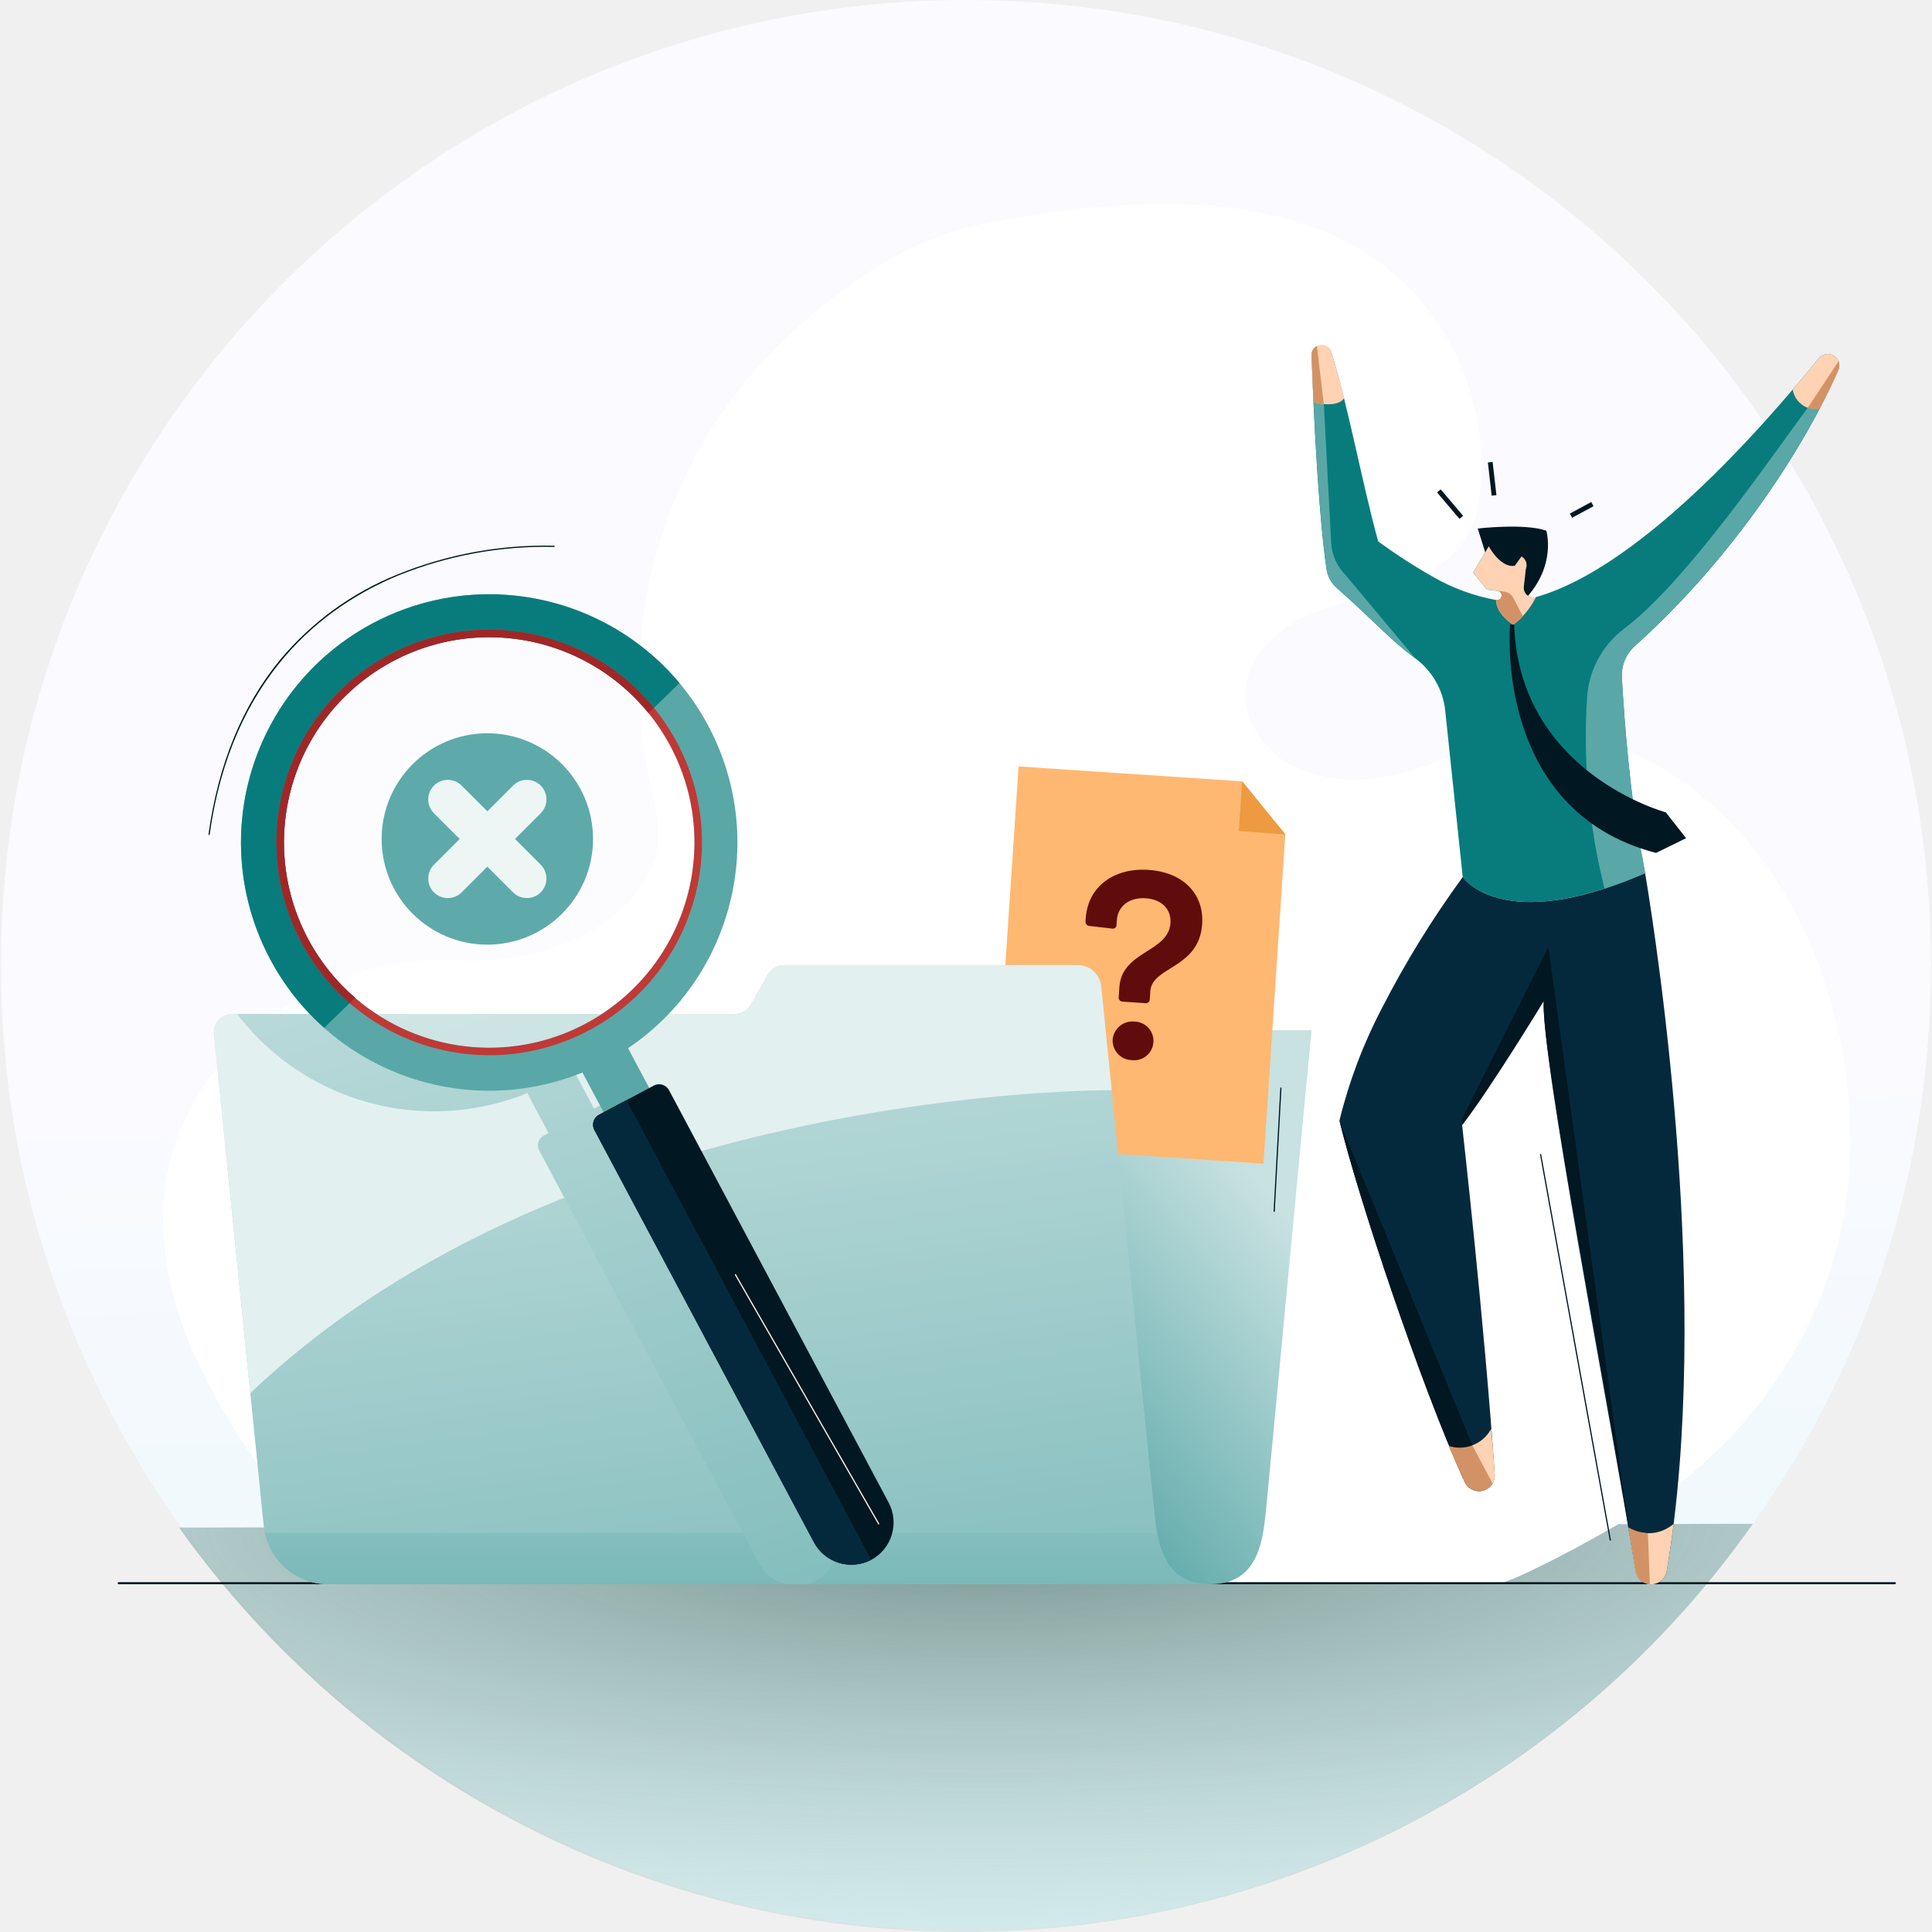
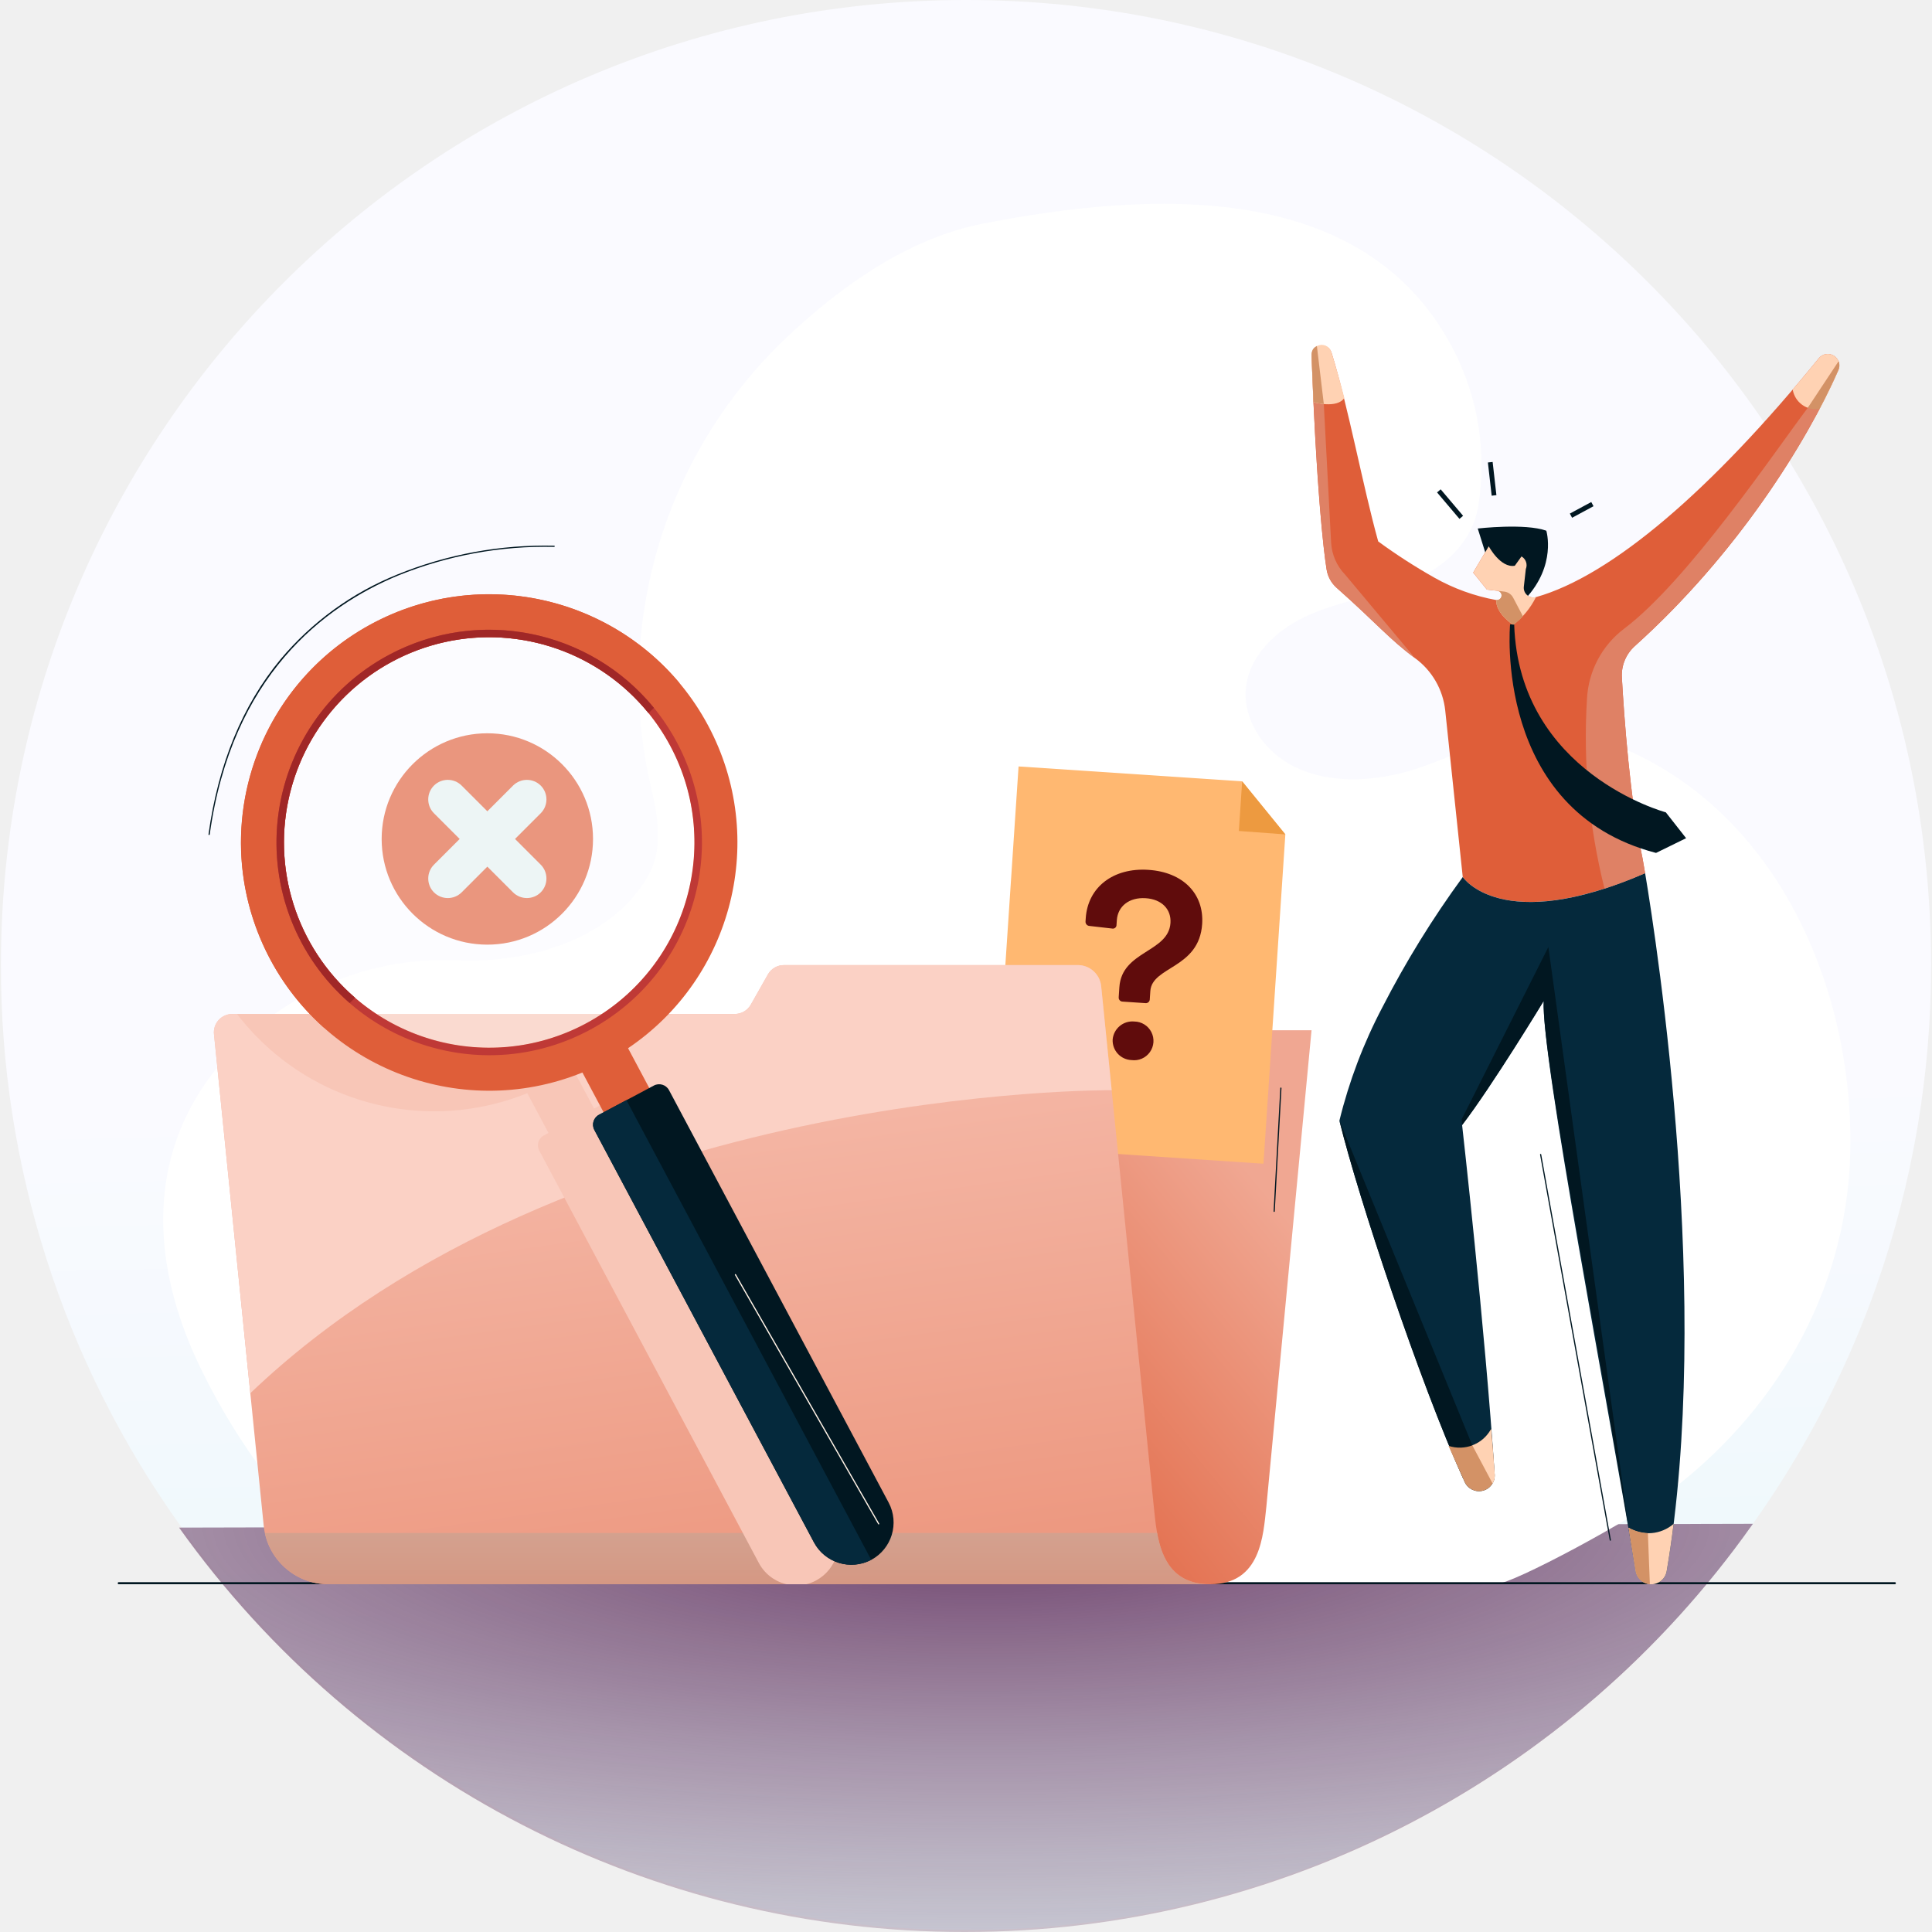
- <svg xmlns="http://www.w3.org/2000/svg" xmlns:xlink="http://www.w3.org/1999/xlink" id="no_data_found_illustrator" width="255" height="255" viewBox="0 0 255 255">
+ <svg xmlns="http://www.w3.org/2000/svg" width="255" height="255" viewBox="0 0 255 255">
  <defs>
    <clipPath id="clip-path">
      <rect id="Rectangle_1503" data-name="Rectangle 1503" width="255" height="255" transform="translate(60 183)" fill="#fff" />
    </clipPath>
    <linearGradient id="linear-gradient" x1="0.488" y1="-0.011" x2="0.512" y2="1.041" gradientUnits="objectBoundingBox">
      <stop offset="0" stop-color="#fafaff" />
      <stop offset="0.55" stop-color="#fafaff" />
      <stop offset="1" stop-color="#e5f7f9" />
    </linearGradient>
    <radialGradient id="radial-gradient" cx="0.51" cy="0.003" r="1.958" gradientUnits="objectBoundingBox">
-       <stop offset="0" stop-color="#76938e" />
-       <stop offset="0.57" stop-color="#acd3d3" stop-opacity="0.22" />
+       <stop offset="0" stop-color="#6d416b" />
+       <stop offset="0.57" stop-color="#998198" stop-opacity="0.329" />
      <stop offset="0.73" stop-color="#d1e5e8" stop-opacity="0.11" />
-       <stop offset="0.95" stop-color="#fafaff" stop-opacity="0" />
+       <stop offset="0.95" stop-color="#957c94" />
+       <stop offset="1" stop-color="#9d889e" stop-opacity="0.588" />
    </radialGradient>
    <linearGradient id="linear-gradient-2" x1="0.832" y1="0.18" x2="0.22" y2="0.666" gradientUnits="objectBoundingBox">
+       <stop offset="0" stop-color="#f0a792" />
+       <stop offset="1" stop-color="#df5e39" />
+     </linearGradient>
+     <linearGradient id="linear-gradient-3" x1="0.337" y1="-0.119" x2="0.903" y2="2.391" gradientUnits="objectBoundingBox">
+       <stop offset="0" stop-color="#f8c6b8" />
+       <stop offset="1" stop-color="#df5e39" />
+     </linearGradient>
+     <linearGradient id="linear-gradient-4" x1="0.484" y1="-7.197" x2="0.515" y2="7.51" gradientUnits="objectBoundingBox">
      <stop offset="0" stop-color="#c8e1e1" />
-       <stop offset="1" stop-color="#3e9999" />
+       <stop offset="1" stop-color="#df5e39" />
    </linearGradient>
-     <linearGradient id="linear-gradient-3" x1="0.337" y1="-0.119" x2="0.903" y2="2.391" xlink:href="#linear-gradient-2" />
-     <linearGradient id="linear-gradient-4" x1="0.484" y1="-7.197" x2="0.515" y2="7.51" xlink:href="#linear-gradient-2" />
-     <linearGradient id="linear-gradient-5" x1="0.203" y1="-0.421" x2="1.245" y2="2.659" xlink:href="#linear-gradient-2" />
  </defs>
-   <g id="no_data_found_illustrator-2" data-name="no_data_found_illustrator" transform="translate(-60 -183)" clip-path="url(#clip-path)">
+   <g id="no_data_found_illustrator" transform="translate(-60 -183)" clip-path="url(#clip-path)">
    <g id="Layer_1" data-name="Layer 1" transform="translate(60.123 183)">
      <g id="no_data_found" data-name="no data found">
-         <path id="Path_15401" data-name="Path 15401" d="M254.754,127.377h0a127.174,127.174,0,0,1-7.229,42.4q-.6,1.7-1.25,3.388-1.479,3.838-3.2,7.554-1.931,4.184-4.154,8.2a127.329,127.329,0,0,1-7.4,11.8l-.106.151-.144.2-.007.01-.1.138q-.274.385-.552.768a128.1,128.1,0,0,1-13.5,15.777q-.389.386-.781.768l-.037.036a126.957,126.957,0,0,1-88.92,36.175h0a126.873,126.873,0,0,1-82.79-30.572q-3.156-2.7-6.131-5.6l-.037-.036q-.392-.383-.781-.768A128.092,128.092,0,0,1,24.136,202q-.225-.309-.447-.62l-.106-.148A126.79,126.79,0,0,1,0,127.377H0A127.377,127.377,0,0,1,127.377,0h0A127.377,127.377,0,0,1,254.754,127.377Z" fill="url(#linear-gradient)" />
+         <path id="Path_15401" data-name="Path 15401" d="M254.754,127.377h0a127.174,127.174,0,0,1-7.229,42.4q-.6,1.7-1.25,3.388-1.479,3.838-3.2,7.554-1.931,4.184-4.154,8.2a127.324,127.324,0,0,1-7.4,11.8l-.106.151-.144.2-.007.01-.1.138q-.274.385-.552.768a128.1,128.1,0,0,1-13.5,15.777q-.389.386-.781.768l-.037.036a126.957,126.957,0,0,1-88.92,36.175h0a126.873,126.873,0,0,1-82.79-30.572q-3.156-2.7-6.131-5.6l-.037-.036q-.392-.383-.781-.768A128.089,128.089,0,0,1,24.136,202q-.225-.309-.447-.62l-.106-.148A126.79,126.79,0,0,1,0,127.377H0A127.377,127.377,0,0,1,127.377,0h0A127.377,127.377,0,0,1,254.754,127.377Z" fill="url(#linear-gradient)" />
        <path id="Path_15402" data-name="Path 15402" d="M231.242,201.124l-.144.2-.007.01A127.22,127.22,0,0,1,127.2,255h0A127.214,127.214,0,0,1,23.51,201.624l207.732-.5Z" fill="url(#radial-gradient)" />
        <g id="Group_4300" data-name="Group 4300">
          <g id="Group_4299" data-name="Group 4299">
-             <path id="Path_15403" data-name="Path 15403" d="M197.306,209.1c2.175,0,18.366-8.695,23.331-12.531,14.452-11.168,23.487-27.445,23.471-45.92-.02-23.185-12.021-47.6-35.955-53.92-8.309-2.195-16.071,3.663-23.865,5.444-4.667,1.066-9.973,1.087-14.237-1.334-3.577-2.03-6.191-6.06-5.718-10.146.48-4.145,3.9-7.413,7.66-9.222s7.942-2.512,11.9-3.821c5.175-1.709,10.14-5.147,11.092-10.826a33.39,33.39,0,0,0-3.036-20.2c-11.614-23.3-40.694-21.323-62.323-17.11-9.815,1.912-18.7,8.207-25.853,14.96a62.387,62.387,0,0,0-18.692,55.939c.928,5.45,3.195,10.649,0,15.755-5.063,8.095-15.907,11.014-24.953,10.565a38.7,38.7,0,0,0-32.233,15c-8.432,11.1-7.914,24.274-2.575,36.6q.206.473.418.944a85.514,85.514,0,0,0,8.12,13.918c1.862,2.643,3.838,5.2,5.894,7.7,1.073,1.3,5.7,8.207,7.247,8.207h150.3Z" fill="#fff" />
+             <path id="Path_15403" data-name="Path 15403" d="M197.306,209.1c2.175,0,18.366-8.7,23.331-12.531,14.452-11.168,23.487-27.445,23.471-45.92-.02-23.185-12.021-47.6-35.955-53.92-8.309-2.195-16.071,3.663-23.865,5.444-4.667,1.066-9.973,1.087-14.237-1.334-3.577-2.03-6.191-6.06-5.718-10.146.48-4.145,3.9-7.413,7.66-9.222s7.942-2.512,11.9-3.821c5.175-1.709,10.14-5.147,11.092-10.826a33.39,33.39,0,0,0-3.036-20.2c-11.614-23.3-40.694-21.323-62.323-17.11-9.815,1.912-18.7,8.207-25.853,14.96a62.387,62.387,0,0,0-18.692,55.939c.928,5.45,3.195,10.649,0,15.755-5.063,8.1-15.907,11.014-24.953,10.565a38.7,38.7,0,0,0-32.233,15c-8.432,11.1-7.914,24.274-2.575,36.6q.206.473.418.944a85.513,85.513,0,0,0,8.12,13.918c1.862,2.643,3.838,5.2,5.894,7.7,1.073,1.3,5.7,8.207,7.247,8.207H197.3Z" fill="#fff" />
            <path id="Path_15404" data-name="Path 15404" d="M249.937,209.1H15.588a.141.141,0,1,1,0-.273H249.937a.141.141,0,1,1,0,.273Z" fill="#011721" />
            <g id="Group_4293" data-name="Group 4293">
-               <path id="Path_15405" data-name="Path 15405" d="M242.518,48.853a1.525,1.525,0,0,0-2.584-1.567c-14.121,17.347-27.32,28.719-37.339,31.528A1.273,1.273,0,0,1,201,77.434l.262-2.324a1.339,1.339,0,0,0-.571-1.67l-.885,1.232c-1.9.331-3.437-2.569-3.437-2.569l-2.05,3.474,1.813,2.245,1.384.155a.616.616,0,1,1-.164,1.22,26.147,26.147,0,0,1-8.173-2.963,75.6,75.6,0,0,1-7.394-4.77c-2.024-7.244-3.97-17.91-6.167-24.925a1.348,1.348,0,0,0-2.635.45C173.6,63.9,174.52,72.422,174.98,75.21a4.051,4.051,0,0,0,1.311,2.369c5.19,4.6,6.973,6.8,10.365,9.3a9.86,9.86,0,0,1,3.971,6.9l2.312,21.979s5.09,7.732,24.067-.516c-.206-1.236-.327-1.9-.327-1.9-1.674-7.869-2.446-18.755-2.736-23.9a5.174,5.174,0,0,1,1.689-4.149c13.476-12.082,22.747-26.967,26.886-36.441Z" fill="#087c7c" />
-               <path id="Path_15406" data-name="Path 15406" d="M174.605,53.329s-.719-.572-1.4-1.091c.6,13.208,1.366,20.466,1.775,22.958a4.068,4.068,0,0,0,1.317,2.386c5.191,4.6,6.976,6.8,10.366,9.3l-9.244-11.043a6.576,6.576,0,0,1-1.844-4.206l-.968-18.307Z" fill="#5aa7a7" />
+               <path id="Path_15405" data-name="Path 15405" d="M242.518,48.853a1.525,1.525,0,0,0-2.584-1.567C225.813,64.633,212.614,76,202.6,78.814a1.273,1.273,0,0,1-1.6-1.38l.262-2.324a1.339,1.339,0,0,0-.571-1.67l-.885,1.232c-1.9.331-3.437-2.569-3.437-2.569l-2.05,3.474,1.813,2.245,1.384.155a.616.616,0,1,1-.164,1.22,26.147,26.147,0,0,1-8.173-2.963,75.6,75.6,0,0,1-7.394-4.77c-2.024-7.244-3.97-17.91-6.167-24.925a1.348,1.348,0,0,0-2.635.45c.617,16.911,1.537,25.433,2,28.221a4.051,4.051,0,0,0,1.311,2.369c5.19,4.6,6.973,6.8,10.365,9.3a9.86,9.86,0,0,1,3.971,6.9l2.312,21.979s5.09,7.732,24.067-.516c-.206-1.236-.327-1.9-.327-1.9-1.674-7.869-2.446-18.755-2.736-23.9a5.174,5.174,0,0,1,1.689-4.149c13.476-12.082,22.747-26.967,26.886-36.441Z" fill="#df5e39" />
+               <path id="Path_15406" data-name="Path 15406" d="M174.6,53.329s-.719-.572-1.4-1.091c.6,13.208,1.366,20.466,1.775,22.958a4.068,4.068,0,0,0,1.317,2.386c5.191,4.6,6.976,6.8,10.366,9.3l-9.244-11.043a6.576,6.576,0,0,1-1.844-4.206l-.968-18.307Z" fill="#df8165" />
              <path id="Path_15407" data-name="Path 15407" d="M195.906,72.894l-.985-3.137s6.225-.718,9.05.288c0,0,1.389,4.549-2.777,9l-.289,1.118-1.151-1.306-3.126-3.66-.721-2.3Z" fill="#011721" />
              <path id="Path_15408" data-name="Path 15408" d="M201.005,77.434l.262-2.324a1.339,1.339,0,0,0-.571-1.67l-.885,1.232c-1.9.331-3.437-2.569-3.437-2.569l-2.05,3.474,1.813,2.245,1.383.155a.616.616,0,1,1-.164,1.22c-.052,1.824,2.24,3.274,2.24,3.274a10.5,10.5,0,0,0,3.008-3.658,1.275,1.275,0,0,1-1.6-1.378Z" fill="#ffd2b3" />
-               <path id="Path_15409" data-name="Path 15409" d="M192.94,115.763a128.051,128.051,0,0,0-10.612,17.2,65.571,65.571,0,0,0-5.666,14.949c2.545,10.368,10.8,34.976,16.528,47.682a2.077,2.077,0,0,0,3.967-.986c-1.28-19.359-4.3-46.117-4.3-46.117,3.944-5.136,10.769-16.384,10.769-16.384-.356,7.457,8.588,53.592,12.133,75.248a2.077,2.077,0,0,0,4.1.023c6.01-35.117-1.184-82.171-2.846-92.131-18.977,8.247-24.067.516-24.067.516Z" fill="#05293c" />
+               <path id="Path_15409" data-name="Path 15409" d="M192.94,115.763a128.052,128.052,0,0,0-10.612,17.2,65.571,65.571,0,0,0-5.666,14.949c2.545,10.368,10.8,34.976,16.528,47.682a2.077,2.077,0,0,0,3.967-.986c-1.28-19.359-4.3-46.117-4.3-46.117,3.944-5.136,10.769-16.384,10.769-16.384-.356,7.457,8.588,53.592,12.133,75.248a2.077,2.077,0,0,0,4.1.023c6.01-35.117-1.184-82.171-2.846-92.131-18.977,8.247-24.067.516-24.067.516Z" fill="#05293c" />
              <path id="Path_15410" data-name="Path 15410" d="M239.937,47.285q-1.733,2.128-3.445,4.131a3.111,3.111,0,0,0,3.543,2.567c.967-1.836,1.8-3.562,2.487-5.137a1.524,1.524,0,0,0-2.585-1.562Z" fill="#ffd2b3" />
              <path id="Path_15411" data-name="Path 15411" d="M214.826,201.639c.333,2.052.646,3.97.931,5.716a2.077,2.077,0,0,0,4.1.023c.35-2.045.654-4.133.918-6.249a5.086,5.086,0,0,1-5.945.511Z" fill="#ffd2b3" />
-               <path id="Path_15412" data-name="Path 15412" d="M194,195.178l.21-4.395-17.546-42.872c2.51,10.227,10.53,34.366,16.289,47.152Z" fill="#011721" />
+               <path id="Path_15412" data-name="Path 15412" d="M194,195.178l.21-4.4-17.546-42.872c2.51,10.227,10.53,34.366,16.289,47.152Z" fill="#011721" />
              <path id="Path_15413" data-name="Path 15413" d="M197.158,194.608c-.129-1.952-.291-3.955-.478-5.98a4.722,4.722,0,0,1-5.62,2.206c.752,1.691,1.469,3.291,2.131,4.76a2.077,2.077,0,0,0,3.967-.986Z" fill="#d39266" />
-               <path id="Path_15414" data-name="Path 15414" d="M192.8,147.732l.059.759c3.944-5.136,10.769-16.384,10.769-16.384-.327,6.856,7.405,46.13,11.2,69.532h0l-10.584-76.645L192.8,147.731Z" fill="#011721" />
-               <path id="Path_15415" data-name="Path 15415" d="M240.035,53.982s-.431-1.651-1.563-.145C234.14,59.6,222.6,76.7,214.237,82.982a12.4,12.4,0,0,0-4.9,9.283,82.309,82.309,0,0,0,2.315,25.022h0c1.65-.533,3.432-1.2,5.359-2.041-.206-1.236-.327-1.9-.327-1.9C215,105.454,214.229,94.53,213.942,89.4a5.161,5.161,0,0,1,1.716-4.129A116.566,116.566,0,0,0,240.035,53.982Z" fill="#5aa7a7" />
+               <path id="Path_15414" data-name="Path 15414" d="M192.8,147.732l.059.759c3.944-5.136,10.769-16.384,10.769-16.384-.327,6.856,7.4,46.13,11.2,69.532h0l-10.584-76.645L192.8,147.731Z" fill="#011721" />
+               <path id="Path_15415" data-name="Path 15415" d="M240.035,53.982s-.431-1.651-1.563-.145C234.14,59.6,222.6,76.7,214.237,82.982a12.4,12.4,0,0,0-4.9,9.283,82.309,82.309,0,0,0,2.315,25.022h0c1.65-.533,3.432-1.2,5.359-2.041-.206-1.236-.327-1.9-.327-1.9C215,105.454,214.229,94.53,213.942,89.4a5.161,5.161,0,0,1,1.716-4.129,116.566,116.566,0,0,0,24.377-31.289Z" fill="#df8165" />
              <path id="Path_15416" data-name="Path 15416" d="M199.19,82.4s-2.281,24.565,19.262,30.175l3.971-1.945-2.679-3.412s-19.372-5.172-20.013-24.792l-.542-.027Z" fill="#011721" />
              <g id="Group_4292" data-name="Group 4292">
                <path id="Path_15417" data-name="Path 15417" d="M199.594,78.888a1.512,1.512,0,0,0-1.153-.8l-.913-.112a.615.615,0,1,1-.171,1.218c-.052,1.824,2.24,3.274,2.24,3.274a6.651,6.651,0,0,0,1.288-1.132l-1.292-2.451Z" fill="#d39266" />
-                 <path id="Path_15418" data-name="Path 15418" d="M197.413,77.965h0Z" fill="#d39266" />
+                 <path id="Path_15418" data-name="Path 15418" d="M197.413,77.965Z" fill="#d39266" />
              </g>
-               <path id="Path_15419" data-name="Path 15419" d="M242.551,47.674l-4.08,6.164a3.451,3.451,0,0,0,1.563.145c.967-1.836,1.8-3.562,2.487-5.137A1.466,1.466,0,0,0,242.551,47.674Z" fill="#d39266" />
-               <path id="Path_15420" data-name="Path 15420" d="M194.21,190.778v0l2.672,5.027a2.051,2.051,0,0,0,.277-1.2c-.129-1.952-.291-3.955-.478-5.98a4.608,4.608,0,0,1-2.47,2.15Z" fill="#ffd2b3" />
+               <path id="Path_15419" data-name="Path 15419" d="M242.551,47.674l-4.08,6.164a3.451,3.451,0,0,0,1.563.145c.967-1.836,1.8-3.562,2.487-5.137a1.466,1.466,0,0,0,.03-1.172Z" fill="#d39266" />
+               <path id="Path_15420" data-name="Path 15420" d="M194.21,190.778h0l2.672,5.027a2.051,2.051,0,0,0,.277-1.2c-.129-1.952-.291-3.955-.478-5.98a4.608,4.608,0,0,1-2.47,2.15Z" fill="#ffd2b3" />
              <path id="Path_15421" data-name="Path 15421" d="M217.378,202.365a6.262,6.262,0,0,1-2.551-.726c.333,2.052.645,3.97.931,5.716a2.008,2.008,0,0,0,1.88,1.728Z" fill="#d39266" />
              <path id="Path_15422" data-name="Path 15422" d="M177.31,52.511c-.56-2.147-1.131-4.206-1.721-6.078a1.334,1.334,0,0,0-2.6.454c.081,2.229.167,4.287.257,6.2,0,0,3.125.9,4.069-.573Z" fill="#ffd2b3" />
              <path id="Path_15423" data-name="Path 15423" d="M173.689,45.662c-.758.381-.714.964-.69,1.617.076,2.078.158,4.007.242,5.8a8.236,8.236,0,0,0,1.364.245l-.916-7.667Z" fill="#d39266" />
            </g>
            <g id="Group_4298" data-name="Group 4298">
              <path id="Path_15424" data-name="Path 15424" d="M167.02,198.873l5.964-62.892H96.943V209.1h62.669c6.731,0,6.992-6.518,7.407-10.224Z" fill="url(#linear-gradient-2)" />
              <g id="Group_4294" data-name="Group 4294">
                <path id="Path_15425" data-name="Path 15425" d="M166.64,153.594l-35.656-2.373,3.331-50.058,29.512,1.964,5.7,7.006Z" fill="#ffb871" />
-                 <path id="Path_15426" data-name="Path 15426" d="M147.533,131.605l.087-1.308c.32-4.81,6.485-4.578,6.744-8.468.122-1.839-1.177-3.133-3.263-3.272-2.193-.146-3.694,1.069-3.817,2.908l-.04.6a.482.482,0,0,1-.6.493l-2.962-.339a.553.553,0,0,1-.531-.568l.031-.46c.273-4.1,3.642-6.685,8.275-6.377,4.562.3,7.357,3.154,7.09,7.15-.393,5.907-6.623,5.563-6.841,8.852l-.071,1.061a.522.522,0,0,1-.6.528l-2.971-.2a.522.522,0,0,1-.528-.6Zm-.8,5.594a2.62,2.62,0,0,1,2.858-2.367,2.557,2.557,0,1,1-.374,5.09A2.589,2.589,0,0,1,146.734,137.2Z" fill="#600c0c" />
+                 <path id="Path_15426" data-name="Path 15426" d="M147.533,131.6l.087-1.308c.32-4.81,6.485-4.578,6.744-8.468.122-1.839-1.177-3.133-3.263-3.272-2.193-.146-3.694,1.069-3.817,2.908l-.04.6a.482.482,0,0,1-.6.493l-2.962-.339a.553.553,0,0,1-.531-.568l.031-.46c.273-4.1,3.642-6.685,8.275-6.377,4.562.3,7.357,3.154,7.09,7.15-.393,5.907-6.623,5.563-6.841,8.852l-.071,1.061a.522.522,0,0,1-.6.528l-2.971-.2a.522.522,0,0,1-.528-.6Zm-.8,5.594a2.62,2.62,0,0,1,2.858-2.367,2.557,2.557,0,1,1-.374,5.09,2.589,2.589,0,0,1-2.483-2.722Z" fill="#600c0c" />
                <path id="Path_15427" data-name="Path 15427" d="M163.827,103.127l-.436,6.55,6.141.456Z" fill="#ed9a40" />
              </g>
              <path id="Path_15428" data-name="Path 15428" d="M159.576,209.1H43.273a8.556,8.556,0,0,1-8.59-7.733l-6.556-64.8a2.425,2.425,0,0,1,2.457-2.733H96.816a2.43,2.43,0,0,0,2.151-1.217l2.272-4.018a2.43,2.43,0,0,1,2.151-1.217H142.2a3.1,3.1,0,0,1,3.009,2.733l6.956,68.761c.415,3.706.676,10.224,7.407,10.224Z" fill="url(#linear-gradient-3)" />
-               <path id="Path_15429" data-name="Path 15429" d="M146.606,143.892l-1.394-13.78a3.1,3.1,0,0,0-3.009-2.733H103.388a2.43,2.43,0,0,0-2.151,1.217l-2.272,4.018a2.43,2.43,0,0,1-2.151,1.217H30.583a2.426,2.426,0,0,0-2.457,2.733l4.788,47.324C75.453,143.267,146.606,143.892,146.606,143.892Z" fill="#e3f0f0" />
+               <path id="Path_15429" data-name="Path 15429" d="M146.606,143.892l-1.394-13.78a3.1,3.1,0,0,0-3.009-2.733H103.388a2.43,2.43,0,0,0-2.151,1.217l-2.272,4.018a2.43,2.43,0,0,1-2.151,1.217H30.583a2.426,2.426,0,0,0-2.457,2.733l4.788,47.324C75.453,143.267,146.606,143.892,146.606,143.892Z" fill="#fbd1c5" />
              <path id="Path_15430" data-name="Path 15430" d="M43.273,209.1h116.3c-4.9,0-6.371-3.456-6.969-6.766H34.84a8.55,8.55,0,0,0,8.433,6.766Z" fill="url(#linear-gradient-4)" />
-               <path id="Path_15431" data-name="Path 15431" d="M107.589,208.6h0a5.6,5.6,0,0,0,2.3-7.554L80.9,146.607a1.479,1.479,0,0,0-2-.61l-.612.326-2.8-5.249a32.553,32.553,0,0,0,7.7-7.243H31.162c.048.062.094.127.143.189.067.086.132.175.2.26.257.325.521.642.79.955.041.047.08.1.121.143q.436.5.89.985l.058.063q.477.5.972.985l.017.017q.506.491,1.031.958h0a32.783,32.783,0,0,0,34.088,5.9l2.8,5.249-.612.326a1.468,1.468,0,0,0-.454.373,1.477,1.477,0,0,0-.157,1.627l28.99,54.441a5.537,5.537,0,0,0,1.846,2.026q.226.149.464.274a5.648,5.648,0,0,0,1.344.5h2.6a5.569,5.569,0,0,0,1.3-.5Z" fill="url(#linear-gradient-5)" />
+               <path id="Path_15431" data-name="Path 15431" d="M107.589,208.6h0a5.6,5.6,0,0,0,2.3-7.554L80.9,146.607a1.479,1.479,0,0,0-2-.61l-.612.326-2.8-5.249a32.553,32.553,0,0,0,7.7-7.243H31.162c.048.062.094.127.143.189.067.086.132.175.2.26.257.325.521.642.79.955.041.047.08.1.121.143q.436.5.89.985l.058.063q.477.5.972.985l.017.017q.506.491,1.031.958h0a32.783,32.783,0,0,0,34.088,5.9l2.8,5.249-.612.326a1.477,1.477,0,0,0-.611,2l28.99,54.441a5.537,5.537,0,0,0,1.846,2.026q.226.149.464.274a5.648,5.648,0,0,0,1.344.5h2.6a5.569,5.569,0,0,0,1.3-.5Z" fill="#f8c6b7" />
              <g id="Group_4295" data-name="Group 4295">
-                 <circle id="Ellipse_256" data-name="Ellipse 256" cx="13.949" cy="13.949" r="13.949" transform="translate(50.251 96.784)" fill="#087c7c" />
-                 <path id="Path_15432" data-name="Path 15432" d="M67.593,117.78,57.153,107.34a2.591,2.591,0,0,1,0-3.654h0a2.591,2.591,0,0,1,3.654,0l10.439,10.439a2.591,2.591,0,0,1,0,3.654h0A2.591,2.591,0,0,1,67.593,117.78Z" fill="#e3f0f0" />
-                 <path id="Path_15433" data-name="Path 15433" d="M71.247,107.34,60.808,117.78a2.591,2.591,0,0,1-3.654,0h0a2.591,2.591,0,0,1,0-3.654l10.439-10.439a2.591,2.591,0,0,1,3.654,0h0A2.591,2.591,0,0,1,71.247,107.34Z" fill="#e3f0f0" />
+                 <circle id="Ellipse_256" data-name="Ellipse 256" cx="13.949" cy="13.949" r="13.949" transform="translate(50.251 96.784)" fill="#df5e39" />
+                 <path id="Path_15432" data-name="Path 15432" d="M67.593,117.78l-10.44-10.44a2.591,2.591,0,0,1,0-3.654h0a2.591,2.591,0,0,1,3.654,0l10.439,10.439a2.591,2.591,0,0,1,0,3.654h0a2.591,2.591,0,0,1-3.653,0Z" fill="#e3f0f0" />
+                 <path id="Path_15433" data-name="Path 15433" d="M71.247,107.34,60.808,117.78a2.591,2.591,0,0,1-3.654,0h0a2.591,2.591,0,0,1,0-3.654l10.439-10.439a2.591,2.591,0,0,1,3.654,0h0a2.591,2.591,0,0,1,0,3.653Z" fill="#e3f0f0" />
              </g>
              <g id="Group_4297" data-name="Group 4297">
-                 <path id="Path_15434" data-name="Path 15434" d="M93.362,95.8A32.76,32.76,0,1,0,76.75,141.559l4.135,7.764,6.024-3.208-4.135-7.764A32.763,32.763,0,0,0,93.362,95.8ZM77.177,135.1A27.086,27.086,0,1,1,88.354,98.465,27.085,27.085,0,0,1,77.177,135.1Z" fill="#5aa7a7" />
-                 <path id="Path_15435" data-name="Path 15435" d="M49.049,82.28a32.761,32.761,0,0,0-6.387,53.383l4.086-3.965A27.085,27.085,0,1,1,85.473,94.124l4.088-3.967a32.769,32.769,0,0,0-40.513-7.876Z" fill="#087c7c" />
+                 <path id="Path_15434" data-name="Path 15434" d="M93.362,95.8A32.76,32.76,0,1,0,76.75,141.559l4.135,7.764,6.024-3.208-4.135-7.764A32.763,32.763,0,0,0,93.362,95.8ZM77.177,135.1A27.086,27.086,0,1,1,88.354,98.465,27.086,27.086,0,0,1,77.177,135.1Z" fill="#df5e39" />
+                 <path id="Path_15435" data-name="Path 15435" d="M49.049,82.28a32.761,32.761,0,0,0-6.387,53.383l4.086-3.965A27.085,27.085,0,1,1,85.473,94.124l4.088-3.967a32.769,32.769,0,0,0-40.513-7.876Z" fill="#df5e39" />
                <path id="Path_15436" data-name="Path 15436" d="M114.867,205.88h0a5.6,5.6,0,0,1-7.554-2.3l-28.99-54.441a1.479,1.479,0,0,1,.61-2l7.247-3.86a1.479,1.479,0,0,1,2,.61l28.99,54.441a5.6,5.6,0,0,1-2.3,7.554Z" fill="#011721" />
-                 <path id="Path_15437" data-name="Path 15437" d="M78.933,147.135a1.479,1.479,0,0,0-.61,2l28.99,54.441a5.6,5.6,0,0,0,7.554,2.3l-32.31-60.675Z" fill="#05293c" />
-                 <path id="Path_15438" data-name="Path 15438" d="M89.228,98a28.076,28.076,0,1,0-11.585,37.977A28.076,28.076,0,0,0,89.228,98Zm-12.05,37.1A27.086,27.086,0,1,1,88.354,98.465,27.085,27.085,0,0,1,77.178,135.1Z" fill="#bf3936" />
-                 <g id="Group_4296" data-name="Group 4296" opacity="0.35">
+                 <path id="Path_15437" data-name="Path 15437" d="M78.933,147.135a1.479,1.479,0,0,0-.61,2l28.99,54.441a5.6,5.6,0,0,0,7.554,2.3L82.557,145.2Z" fill="#05293c" />
+                 <path id="Path_15438" data-name="Path 15438" d="M89.228,98a28.076,28.076,0,1,0-11.585,37.977A28.076,28.076,0,0,0,89.228,98Zm-12.05,37.1A27.086,27.086,0,1,1,88.354,98.465,27.086,27.086,0,0,1,77.178,135.1Z" fill="#bf3936" />
+                 <g id="Group_4296" data-name="Group 4296" transform="translate(-0.003 0)" opacity="0.35">
                  <circle id="Ellipse_257" data-name="Ellipse 257" cx="27.086" cy="27.086" r="27.086" transform="translate(37.361 84.11)" fill="#fff" />
                </g>
                <path id="Path_15439" data-name="Path 15439" d="M51.25,86.415a28.076,28.076,0,0,0-5.216,45.976l.714-.693A27.085,27.085,0,1,1,85.473,94.124l.714-.693A28.082,28.082,0,0,0,51.25,86.415Z" fill="#a02727" />
              </g>
            </g>
            <rect id="Rectangle_1600" data-name="Rectangle 1600" width="0.629" height="4.578" transform="matrix(0.763, -0.646, 0.646, 0.763, 189.55, 64.993)" fill="#011721" />
            <rect id="Rectangle_1601" data-name="Rectangle 1601" width="0.629" height="4.41" transform="matrix(0.994, -0.113, 0.113, 0.994, 196.261, 61.042)" fill="#011721" />
            <rect id="Rectangle_1602" data-name="Rectangle 1602" width="3.214" height="0.628" transform="translate(207.075 67.787) rotate(-28.34)" fill="#011721" />
          </g>
-           <path id="Path_15440" data-name="Path 15440" d="M27.474,110.212h-.011a.079.079,0,0,1-.067-.088c1.284-9.271,4.483-17.043,9.506-23.1A39.321,39.321,0,0,1,52.329,75.828a51.851,51.851,0,0,1,20.7-3.8.079.079,0,0,1,0,.157h-.005a51.707,51.707,0,0,0-20.64,3.794c-9.728,4.039-21.934,13.246-24.831,34.168a.079.079,0,0,1-.078.068Z" fill="#011721" />
-           <path id="Path_15441" data-name="Path 15441" d="M115.853,201.207a.079.079,0,0,1-.068-.039l-18.909-32.89a.078.078,0,0,1,.029-.107.077.077,0,0,1,.107.029l18.909,32.89a.078.078,0,0,1-.029.107A.075.075,0,0,1,115.853,201.207Z" fill="#fff2e6" />
+           <path id="Path_15440" data-name="Path 15440" d="M27.474,110.212h-.011a.079.079,0,0,1-.067-.088c1.284-9.271,4.483-17.043,9.506-23.1a39.321,39.321,0,0,1,15.427-11.2,51.851,51.851,0,0,1,20.7-3.8.079.079,0,0,1,0,.157h0a51.707,51.707,0,0,0-20.64,3.794c-9.728,4.039-21.934,13.246-24.831,34.168a.079.079,0,0,1-.078.068Z" fill="#011721" />
+           <path id="Path_15441" data-name="Path 15441" d="M115.853,201.207a.079.079,0,0,1-.068-.039l-18.909-32.89a.078.078,0,0,1,.029-.107.077.077,0,0,1,.107.029l18.909,32.89a.078.078,0,0,1-.029.107.075.075,0,0,1-.039.01Z" fill="#fff2e6" />
          <path id="Path_15442" data-name="Path 15442" d="M168.047,159.961h0a.079.079,0,0,1-.074-.083l.887-16.269a.082.082,0,0,1,.083-.074.079.079,0,0,1,.074.083l-.887,16.269a.079.079,0,0,1-.079.074Z" fill="#011721" />
          <path id="Path_15443" data-name="Path 15443" d="M212.421,203.357a.078.078,0,0,1-.078-.064l-9.2-50.9a.079.079,0,0,1,.063-.091.076.076,0,0,1,.091.063l9.2,50.9a.079.079,0,0,1-.063.091h-.014Z" fill="#011721" />
        </g>
      </g>
    </g>
  </g>
</svg>
